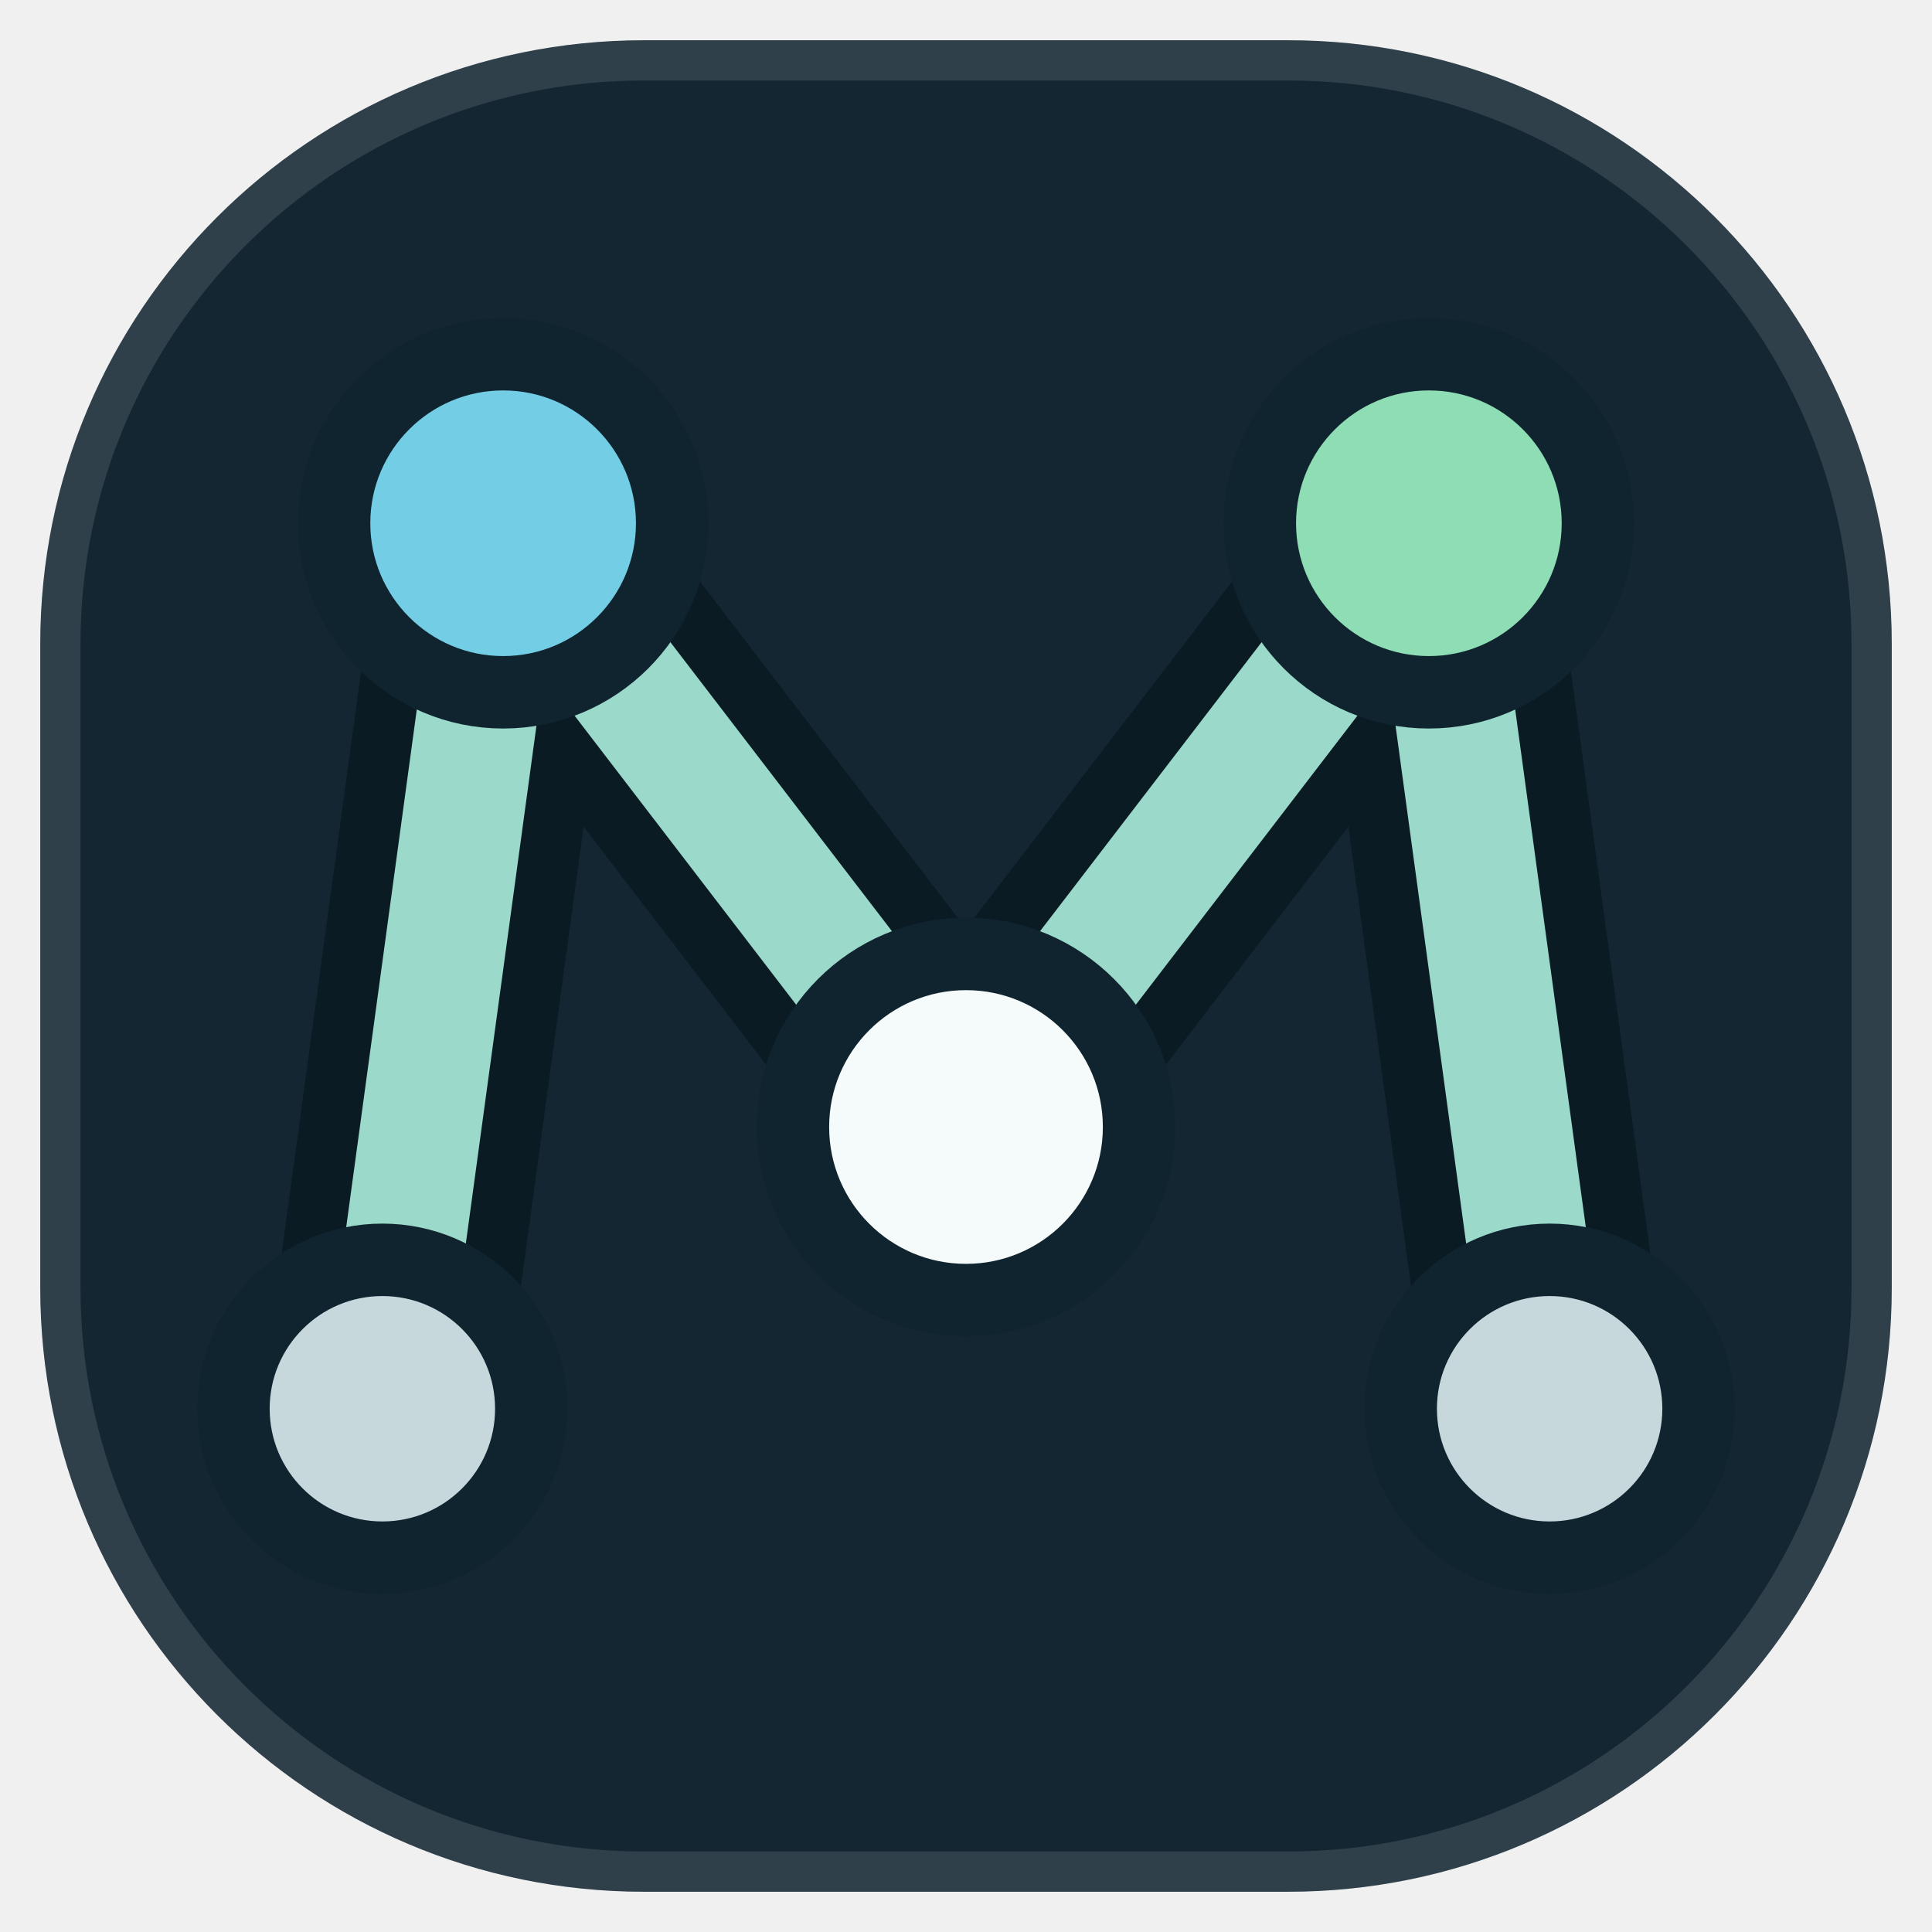
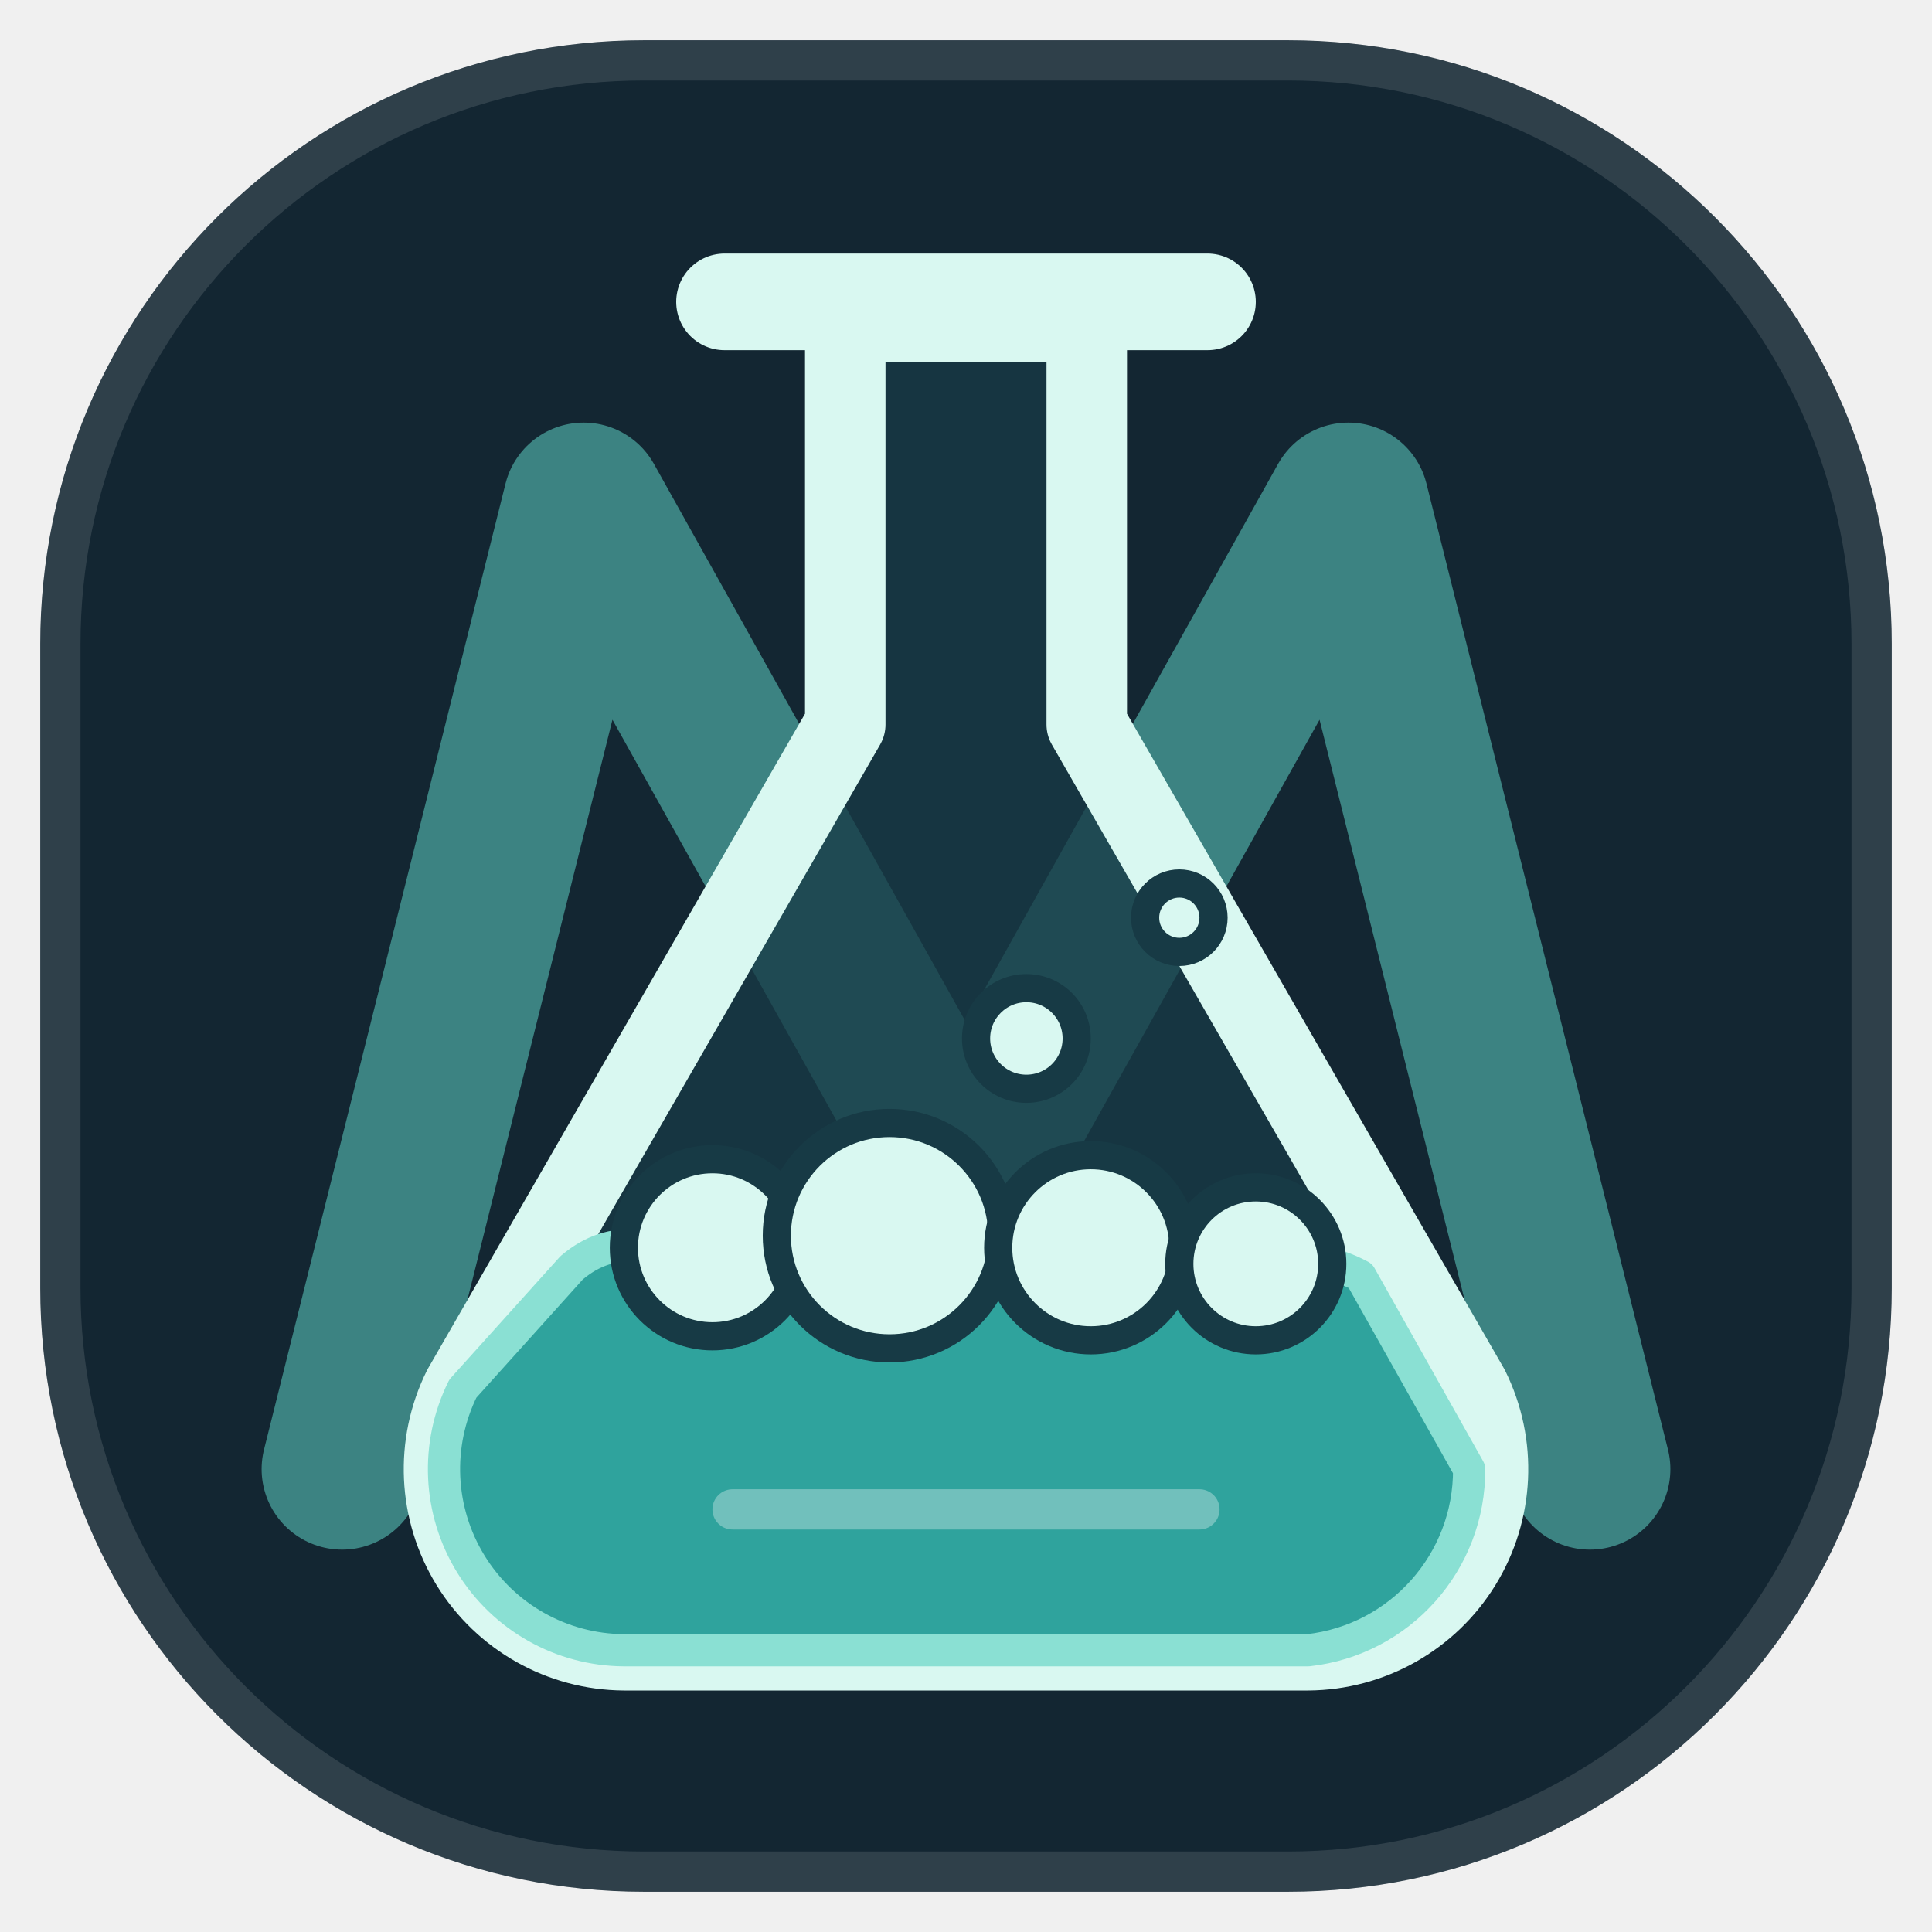
<svg xmlns="http://www.w3.org/2000/svg" viewBox="0 0 48 48" role="img" aria-labelledby="title description">
  <rect x="1" y="1" width="46" height="46" rx="15" fill="#132632" />
  <rect x="1.5" y="1.5" width="45" height="45" rx="14.5" fill="none" stroke="#ffffff" stroke-opacity=".12" />
-   <g fill="none" stroke-linecap="round" stroke-linejoin="round">
-     <path d="M9.5 35 12.5 13 24 28 35.5 13 38.5 35" stroke="#0a1b24" stroke-width="6" />
-     <path d="M9.5 35 12.5 13 24 28 35.5 13 38.5 35" stroke="#9bdacb" stroke-width="3" data-molarium-bonds="true" />
-   </g>
-   <g stroke="#10242f" stroke-width="1.8" data-molarium-atoms="true">
-     <circle cx="9.5" cy="35" r="3.7" fill="#c7d8dd" />
-     <circle cx="12.5" cy="13" r="4.2" fill="#72cde5" />
-     <circle cx="24" cy="28" r="4.3" fill="#f5fbfb" />
-     <circle cx="35.5" cy="13" r="4.2" fill="#8eddb4" />
-     <circle cx="38.5" cy="35" r="3.7" fill="#c7d8dd" />
+   <path d="M8.5 36.5 14.5 12.5 24 29.5 33.5 12.5 39.5 36.5" fill="none" stroke="#59c7bb" stroke-width="4" stroke-linecap="round" stroke-linejoin="round" opacity=".58" data-molarium-letter="true" />
+   <g stroke-linecap="round" stroke-linejoin="round" data-molarium-flask="true">
+     <path d="M21 8v10L11.5 34.5A4.5 4.5 0 0 0 15.5 41h17a4.5 4.5 0 0 0 4-6.5L27 18V8Z" fill="#173a45" fill-opacity=".78" stroke="#d9f8f1" stroke-width="2" />
+     <path d="M18 7.5h12" fill="none" stroke="#d9f8f1" stroke-width="2.4" />
+     <path d="M14.2 31.5c2.1-1.8 4.4 1.4 6.2-.3 1.9-1.8 4.7-1.7 6.4.2 1.8 2 4.2-1.2 7 .3l2.7 4.8A4.5 4.5 0 0 1 32.5 41h-17a4.5 4.5 0 0 1-4-6.5Z" fill="#2fa39d" stroke="#8ae0d3" stroke-width=".8" />
+     <g fill="#d9f8f1" stroke="#173a45" stroke-width=".7" data-molarium-foam="true">
+       <circle cx="17.7" cy="31" r="2.2" />
+       <circle cx="22.1" cy="30.7" r="2.8" />
+       <circle cx="27.1" cy="31" r="2.3" />
+       <circle cx="31.2" cy="31.4" r="1.9" />
+       <circle cx="25.5" cy="25.8" r="1.25" />
+       <circle cx="29.3" cy="22.8" r=".85" />
+     </g>
+     <path d="M18.2 37.5h11.6" fill="none" stroke="#ffffff" stroke-opacity=".32" stroke-width="1" />
  </g>
</svg>
